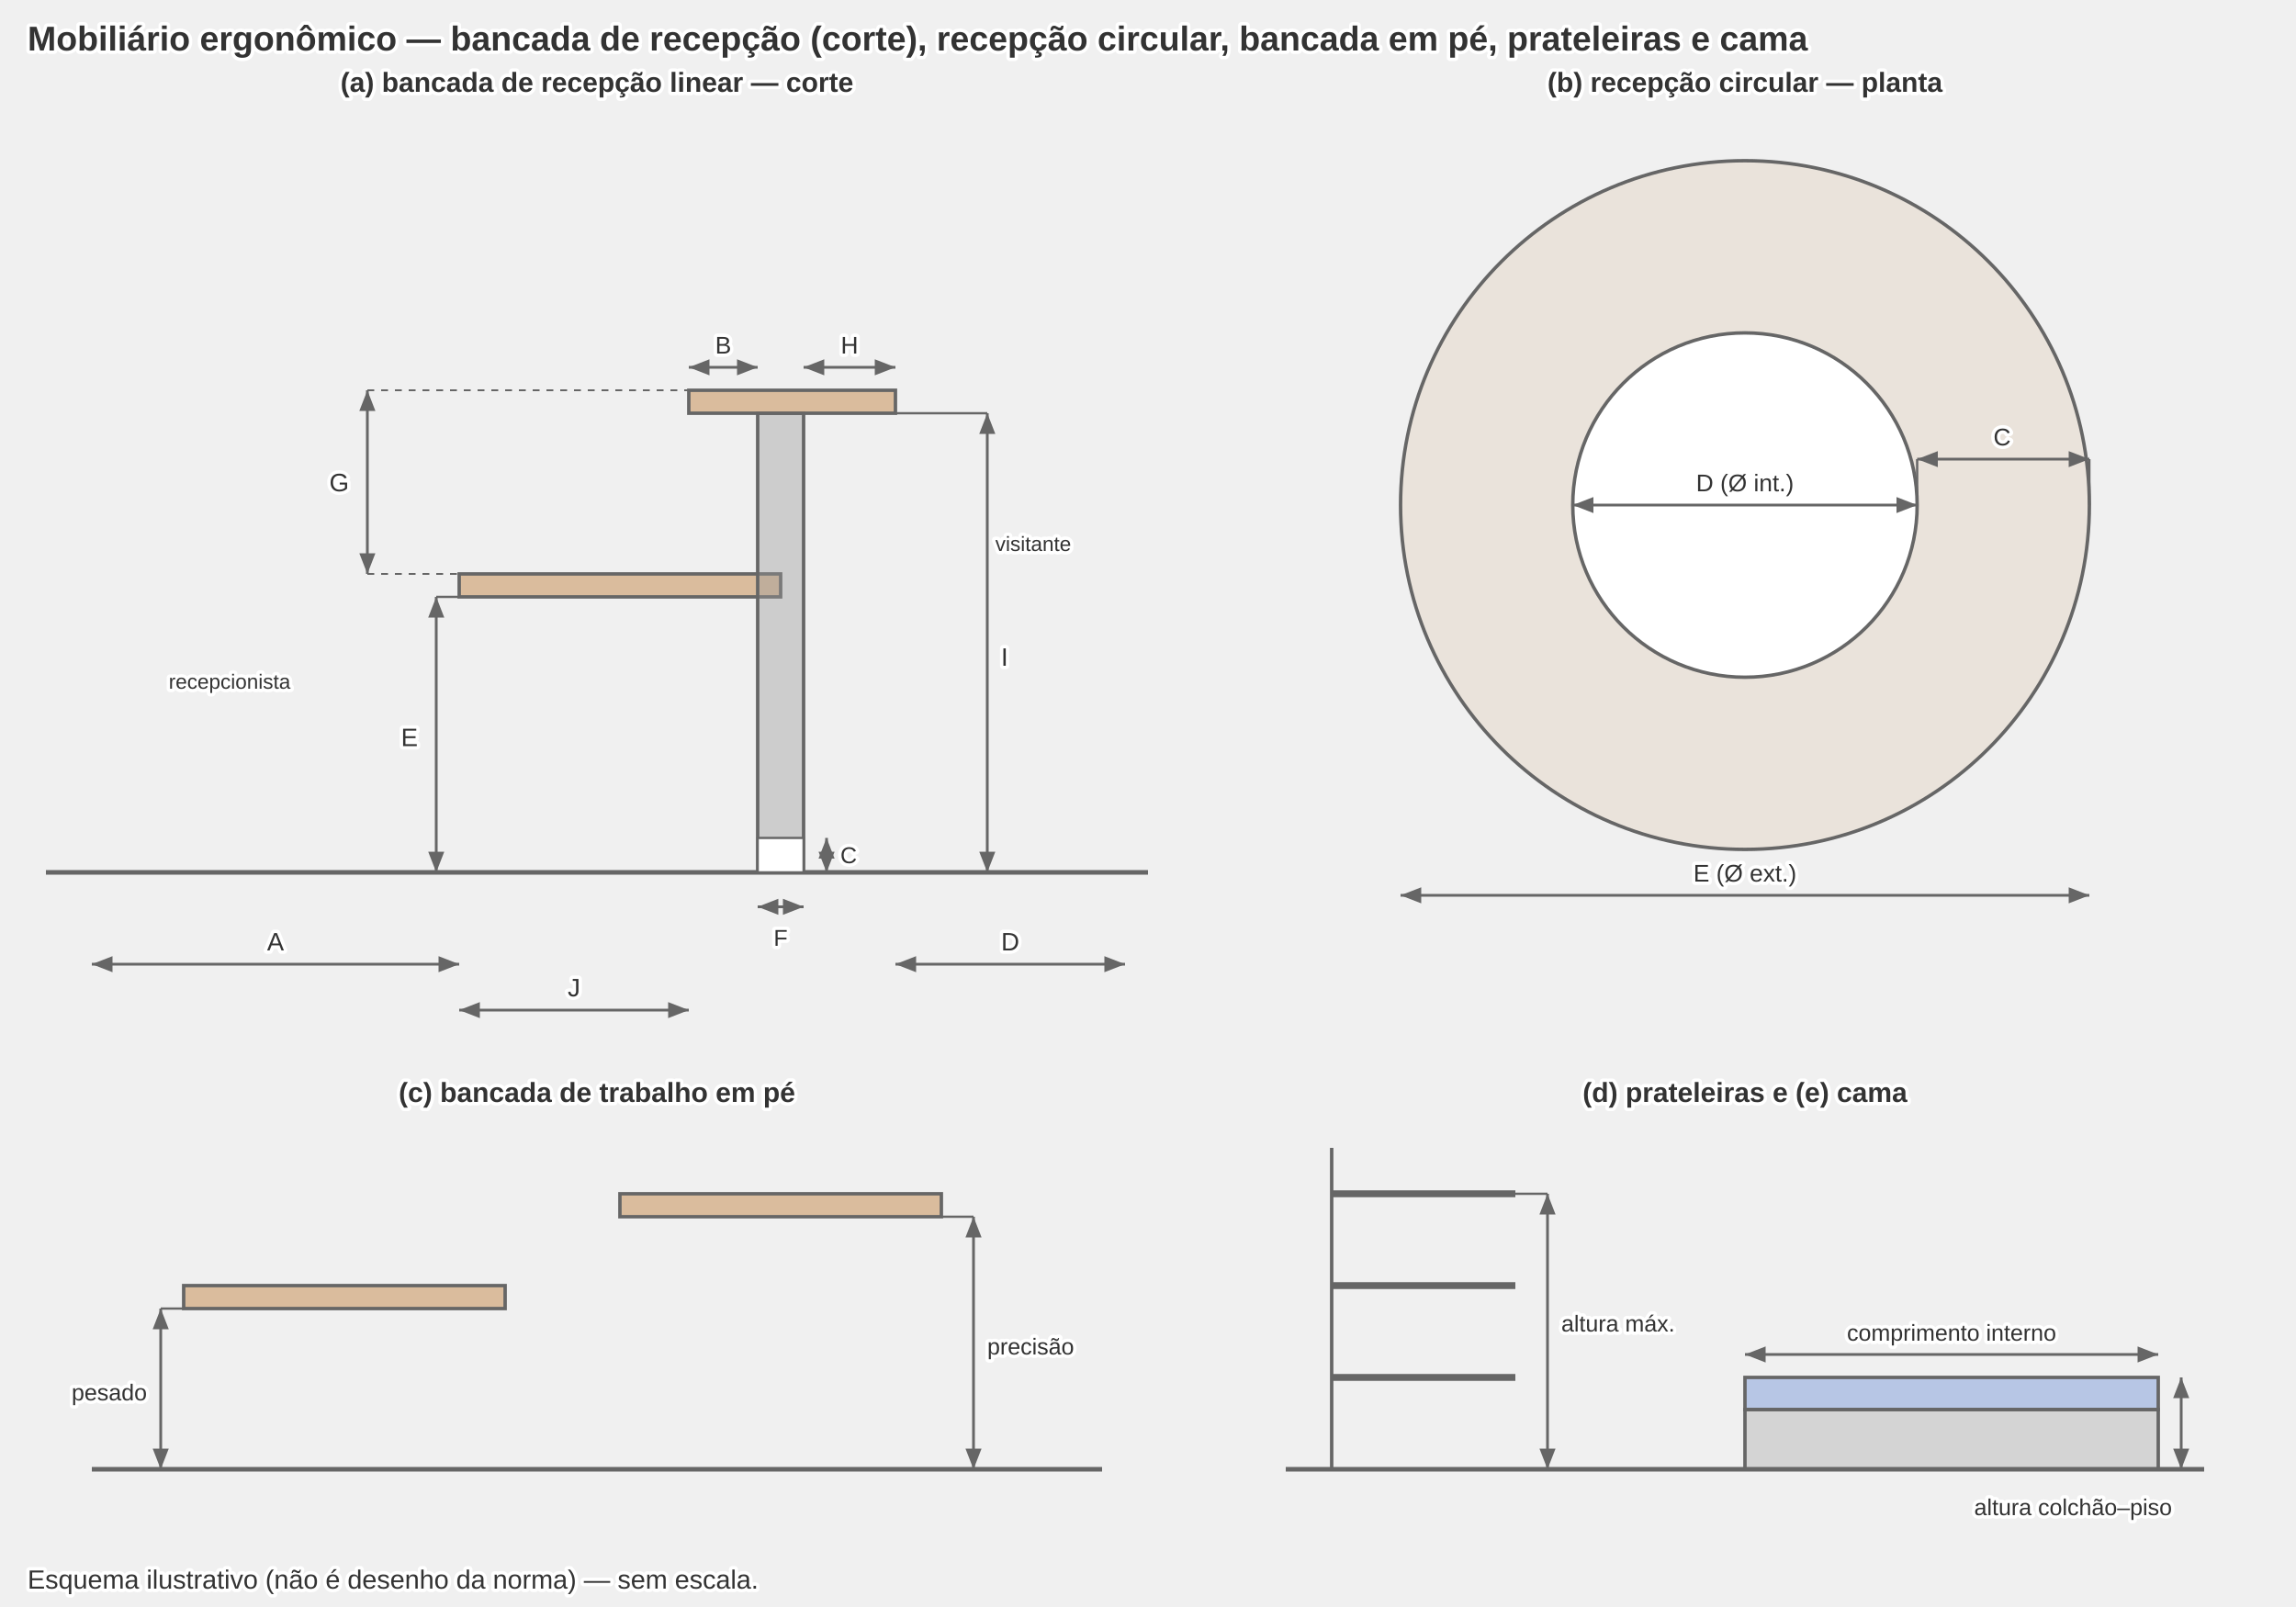
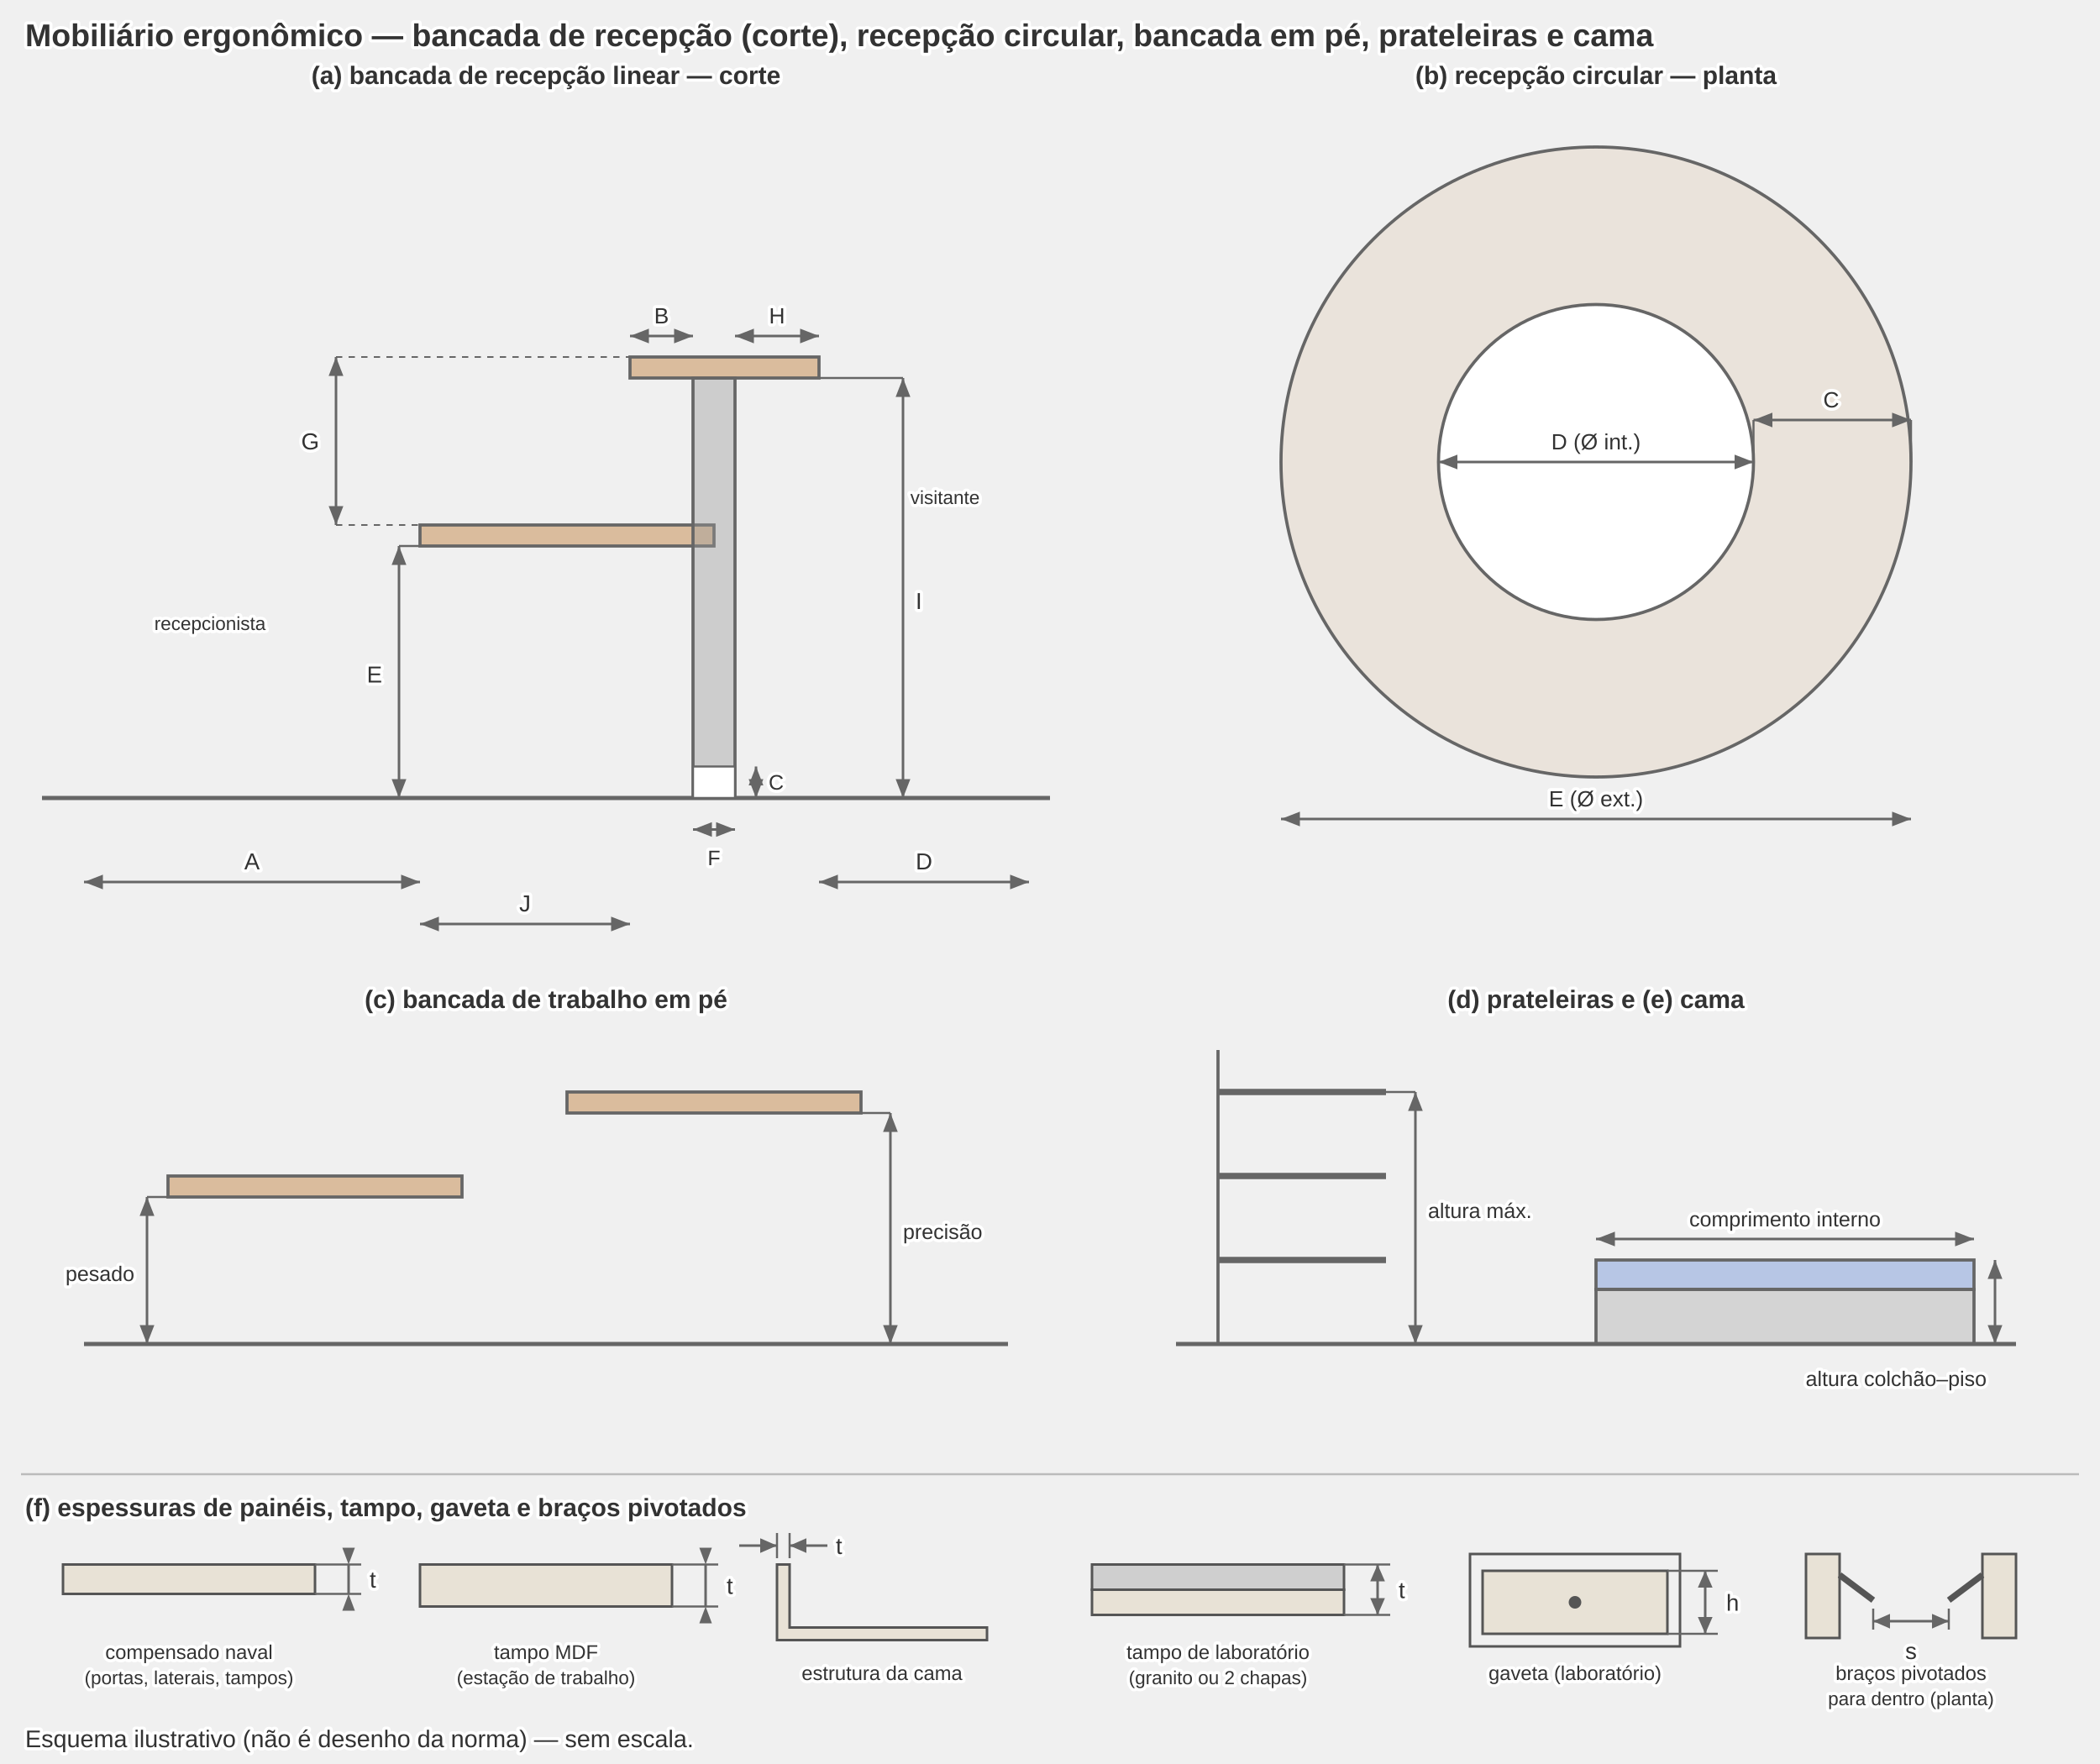
- <svg xmlns="http://www.w3.org/2000/svg" viewBox="0 0 1000 700" width="1000" height="700" role="img" aria-label="Mobiliário ergonômico — bancada de recepção (corte), recepção circular, bancada em pé, prateleiras e cama">
+ <svg xmlns="http://www.w3.org/2000/svg" viewBox="0 0 1000 840" width="1000" height="840" role="img" aria-label="Mobiliário ergonômico — bancada de recepção (corte), recepção circular, bancada em pé, prateleiras, cama e espessuras de painéis">
  <text x="12" y="22" text-anchor="start" font-size="15" font-weight="bold" font-family="Arial, Helvetica, sans-serif" fill="#333" stroke="#fff" stroke-width="3" paint-order="stroke" stroke-linejoin="round">Mobiliário ergonômico — bancada de recepção (corte), recepção circular, bancada em pé, prateleiras e cama</text>
  <text x="260" y="40" text-anchor="middle" font-size="12" font-weight="bold" font-family="Arial, Helvetica, sans-serif" fill="#333" stroke="#fff" stroke-width="3" paint-order="stroke" stroke-linejoin="round">(a) bancada de recepção linear — corte</text>
  <line x1="20" y1="380" x2="500" y2="380" stroke="#666" stroke-width="2" />
  <rect x="200" y="250" width="140" height="10" fill="#c96" fill-opacity="0.6" stroke="#666" stroke-width="1.5" />
  <rect x="330" y="180" width="20" height="200" fill="#999" fill-opacity="0.4" stroke="#666" stroke-width="1.5" />
  <rect x="300" y="170" width="90" height="10" fill="#c96" fill-opacity="0.6" stroke="#666" stroke-width="1.5" />
  <rect x="330" y="365" width="20" height="15" fill="#fff" fill-opacity="1" stroke="#666" stroke-width="1" />
  <g id="cota-e-altura-escrivaninha" class="cota">
    <line x1="200" y1="260" x2="190" y2="260" stroke="#666" stroke-width="1" />
    <line x1="200" y1="380" x2="190" y2="380" stroke="#666" stroke-width="1" />
    <line x1="190" y1="260" x2="190" y2="380" stroke="#666" stroke-width="1.2" />
    <polygon points="190.0,260.0 186.5,269.0 193.5,269.0" fill="#666" />
    <polygon points="190.0,380.0 193.5,371.0 186.5,371.0" fill="#666" />
    <text x="182" y="325" text-anchor="end" font-size="11" font-family="Arial, Helvetica, sans-serif" fill="#333" stroke="#fff" stroke-width="3" paint-order="stroke" stroke-linejoin="round">E</text>
  </g>
  <g id="cota-i-altura-suporte" class="cota">
    <line x1="390" y1="180" x2="430" y2="180" stroke="#666" stroke-width="1" />
    <line x1="390" y1="380" x2="430" y2="380" stroke="#666" stroke-width="1" />
    <line x1="430" y1="180" x2="430" y2="380" stroke="#666" stroke-width="1.2" />
    <polygon points="430.0,180.0 426.5,189.0 433.5,189.0" fill="#666" />
    <polygon points="430.0,380.0 433.5,371.0 426.5,371.0" fill="#666" />
    <text x="436" y="290" text-anchor="start" font-size="11" font-family="Arial, Helvetica, sans-serif" fill="#333" stroke="#fff" stroke-width="3" paint-order="stroke" stroke-linejoin="round">I</text>
  </g>
  <g id="cota-g-suporte-trabalho" class="cota">
    <line x1="160" y1="170" x2="160" y2="170" stroke="#666" stroke-width="1" />
    <line x1="160" y1="250" x2="160" y2="250" stroke="#666" stroke-width="1" />
    <line x1="160" y1="170" x2="160" y2="250" stroke="#666" stroke-width="1.2" />
    <polygon points="160.0,170.0 156.5,179.0 163.5,179.0" fill="#666" />
    <polygon points="160.0,250.0 163.5,241.0 156.5,241.0" fill="#666" />
    <text x="152" y="214" text-anchor="end" font-size="11" font-family="Arial, Helvetica, sans-serif" fill="#333" stroke="#fff" stroke-width="3" paint-order="stroke" stroke-linejoin="round">G</text>
  </g>
  <line x1="160" y1="170" x2="300" y2="170" stroke="#666" stroke-width="0.8" stroke-dasharray="3 3" />
  <line x1="160" y1="250" x2="200" y2="250" stroke="#666" stroke-width="0.8" stroke-dasharray="3 3" />
  <g id="cota-b-balanco-interno" class="cota">
    <line x1="300" y1="160" x2="300" y2="160" stroke="#666" stroke-width="1" />
    <line x1="330" y1="160" x2="330" y2="160" stroke="#666" stroke-width="1" />
    <line x1="300" y1="160" x2="330" y2="160" stroke="#666" stroke-width="1.2" />
    <polygon points="300.0,160.0 309.0,163.5 309.0,156.5" fill="#666" />
    <polygon points="330.0,160.0 321.0,156.5 321.0,163.5" fill="#666" />
    <text x="315" y="154" text-anchor="middle" font-size="10.5" font-family="Arial, Helvetica, sans-serif" fill="#333" stroke="#fff" stroke-width="3" paint-order="stroke" stroke-linejoin="round">B</text>
  </g>
  <g id="cota-h-balanco-externo" class="cota">
    <line x1="350" y1="160" x2="350" y2="160" stroke="#666" stroke-width="1" />
    <line x1="390" y1="160" x2="390" y2="160" stroke="#666" stroke-width="1" />
    <line x1="350" y1="160" x2="390" y2="160" stroke="#666" stroke-width="1.2" />
    <polygon points="350.0,160.0 359.0,163.5 359.0,156.5" fill="#666" />
    <polygon points="390.0,160.0 381.0,156.5 381.0,163.5" fill="#666" />
    <text x="370" y="154" text-anchor="middle" font-size="10.5" font-family="Arial, Helvetica, sans-serif" fill="#333" stroke="#fff" stroke-width="3" paint-order="stroke" stroke-linejoin="round">H</text>
  </g>
  <g id="cota-c-recuo-altura" class="cota">
    <line x1="360" y1="365" x2="360" y2="365" stroke="#666" stroke-width="1" />
    <line x1="360" y1="380" x2="360" y2="380" stroke="#666" stroke-width="1" />
    <line x1="360" y1="365" x2="360" y2="380" stroke="#666" stroke-width="1.2" />
    <polygon points="360.0,365.0 356.5,374.0 363.5,374.0" fill="#666" />
    <polygon points="360.0,380.0 363.5,371.0 356.5,371.0" fill="#666" />
    <text x="366" y="376" text-anchor="start" font-size="10" font-family="Arial, Helvetica, sans-serif" fill="#333" stroke="#fff" stroke-width="3" paint-order="stroke" stroke-linejoin="round">C</text>
  </g>
  <g id="cota-f-recuo-profundidade" class="cota">
    <line x1="330" y1="395" x2="330" y2="395" stroke="#666" stroke-width="1" />
    <line x1="350" y1="395" x2="350" y2="395" stroke="#666" stroke-width="1" />
    <line x1="330" y1="395" x2="350" y2="395" stroke="#666" stroke-width="1.2" />
    <polygon points="330.0,395.0 339.0,398.5 339.0,391.5" fill="#666" />
    <polygon points="350.0,395.0 341.0,391.5 341.0,398.5" fill="#666" />
    <text x="340" y="412" text-anchor="middle" font-size="10" font-family="Arial, Helvetica, sans-serif" fill="#333" stroke="#fff" stroke-width="3" paint-order="stroke" stroke-linejoin="round">F</text>
  </g>
  <g id="cota-a-movimentacao-cadeira" class="cota">
    <line x1="40" y1="420" x2="40" y2="420" stroke="#666" stroke-width="1" />
    <line x1="200" y1="420" x2="200" y2="420" stroke="#666" stroke-width="1" />
    <line x1="40" y1="420" x2="200" y2="420" stroke="#666" stroke-width="1.2" />
    <polygon points="40.0,420.0 49.0,423.5 49.0,416.5" fill="#666" />
    <polygon points="200.0,420.0 191.0,416.5 191.0,423.5" fill="#666" />
    <text x="120" y="414" text-anchor="middle" font-size="11" font-family="Arial, Helvetica, sans-serif" fill="#333" stroke="#fff" stroke-width="3" paint-order="stroke" stroke-linejoin="round">A</text>
  </g>
  <g id="cota-j-area-livre" class="cota">
    <line x1="200" y1="440" x2="200" y2="440" stroke="#666" stroke-width="1" />
    <line x1="300" y1="440" x2="300" y2="440" stroke="#666" stroke-width="1" />
    <line x1="200" y1="440" x2="300" y2="440" stroke="#666" stroke-width="1.2" />
    <polygon points="200.0,440.0 209.0,443.5 209.0,436.5" fill="#666" />
    <polygon points="300.0,440.0 291.0,436.5 291.0,443.5" fill="#666" />
    <text x="250" y="434" text-anchor="middle" font-size="11" font-family="Arial, Helvetica, sans-serif" fill="#333" stroke="#fff" stroke-width="3" paint-order="stroke" stroke-linejoin="round">J</text>
  </g>
  <g id="cota-d-espaco-em-pe" class="cota">
    <line x1="390" y1="420" x2="390" y2="420" stroke="#666" stroke-width="1" />
    <line x1="490" y1="420" x2="490" y2="420" stroke="#666" stroke-width="1" />
    <line x1="390" y1="420" x2="490" y2="420" stroke="#666" stroke-width="1.2" />
    <polygon points="390.0,420.0 399.0,423.5 399.0,416.5" fill="#666" />
    <polygon points="490.0,420.0 481.0,416.5 481.0,423.5" fill="#666" />
    <text x="440" y="414" text-anchor="middle" font-size="11" font-family="Arial, Helvetica, sans-serif" fill="#333" stroke="#fff" stroke-width="3" paint-order="stroke" stroke-linejoin="round">D</text>
  </g>
  <text x="100" y="300" text-anchor="middle" font-size="9" font-family="Arial, Helvetica, sans-serif" fill="#333" stroke="#fff" stroke-width="3" paint-order="stroke" stroke-linejoin="round">recepcionista</text>
  <text x="450" y="240" text-anchor="middle" font-size="9" font-family="Arial, Helvetica, sans-serif" fill="#333" stroke="#fff" stroke-width="3" paint-order="stroke" stroke-linejoin="round">visitante</text>
  <text x="760" y="40" text-anchor="middle" font-size="12" font-weight="bold" font-family="Arial, Helvetica, sans-serif" fill="#333" stroke="#fff" stroke-width="3" paint-order="stroke" stroke-linejoin="round">(b) recepção circular — planta</text>
  <circle cx="760" cy="220" r="150" fill="#c96" fill-opacity="0.15" stroke="#666" stroke-width="1.5" />
  <circle cx="760" cy="220" r="75" fill="#fff" fill-opacity="1" stroke="#666" stroke-width="1.5" />
  <g id="cota-d-diametro-interno" class="cota">
    <line x1="685" y1="220" x2="685" y2="220" stroke="#666" stroke-width="1" />
    <line x1="835" y1="220" x2="835" y2="220" stroke="#666" stroke-width="1" />
    <line x1="685" y1="220" x2="835" y2="220" stroke="#666" stroke-width="1.2" />
    <polygon points="685.0,220.0 694.0,223.5 694.0,216.5" fill="#666" />
    <polygon points="835.0,220.0 826.0,216.5 826.0,223.5" fill="#666" />
    <text x="760" y="214" text-anchor="middle" font-size="10.5" font-family="Arial, Helvetica, sans-serif" fill="#333" stroke="#fff" stroke-width="3" paint-order="stroke" stroke-linejoin="round">D (Ø int.)</text>
  </g>
  <g id="cota-e-diametro-externo" class="cota">
    <line x1="610" y1="390" x2="610" y2="390" stroke="#666" stroke-width="1" />
    <line x1="910" y1="390" x2="910" y2="390" stroke="#666" stroke-width="1" />
    <line x1="610" y1="390" x2="910" y2="390" stroke="#666" stroke-width="1.2" />
    <polygon points="610.0,390.0 619.0,393.5 619.0,386.5" fill="#666" />
    <polygon points="910.0,390.0 901.0,386.5 901.0,393.5" fill="#666" />
    <text x="760" y="384" text-anchor="middle" font-size="10.5" font-family="Arial, Helvetica, sans-serif" fill="#333" stroke="#fff" stroke-width="3" paint-order="stroke" stroke-linejoin="round">E (Ø ext.)</text>
  </g>
  <g id="cota-c-profundidade-tampo" class="cota">
    <line x1="835" y1="220" x2="835" y2="200" stroke="#666" stroke-width="1" />
    <line x1="910" y1="220" x2="910" y2="200" stroke="#666" stroke-width="1" />
    <line x1="835" y1="200" x2="910" y2="200" stroke="#666" stroke-width="1.2" />
    <polygon points="835.0,200.0 844.0,203.5 844.0,196.5" fill="#666" />
    <polygon points="910.0,200.0 901.0,196.5 901.0,203.5" fill="#666" />
    <text x="872" y="194" text-anchor="middle" font-size="10.5" font-family="Arial, Helvetica, sans-serif" fill="#333" stroke="#fff" stroke-width="3" paint-order="stroke" stroke-linejoin="round">C</text>
  </g>
  <text x="260" y="480" text-anchor="middle" font-size="12" font-weight="bold" font-family="Arial, Helvetica, sans-serif" fill="#333" stroke="#fff" stroke-width="3" paint-order="stroke" stroke-linejoin="round">(c) bancada de trabalho em pé</text>
  <line x1="40" y1="640" x2="480" y2="640" stroke="#666" stroke-width="2" />
  <rect x="80" y="560" width="140" height="10" fill="#c96" fill-opacity="0.6" stroke="#666" stroke-width="1.5" />
  <rect x="270" y="520" width="140" height="10" fill="#c96" fill-opacity="0.6" stroke="#666" stroke-width="1.5" />
  <g id="cota-bancada-pesada" class="cota">
    <line x1="80" y1="570" x2="70" y2="570" stroke="#666" stroke-width="1" />
    <line x1="80" y1="640" x2="70" y2="640" stroke="#666" stroke-width="1" />
    <line x1="70" y1="570" x2="70" y2="640" stroke="#666" stroke-width="1.2" />
    <polygon points="70.0,570.0 66.5,579.0 73.5,579.0" fill="#666" />
    <polygon points="70.0,640.0 73.5,631.0 66.5,631.0" fill="#666" />
    <text x="64" y="610" text-anchor="end" font-size="10" font-family="Arial, Helvetica, sans-serif" fill="#333" stroke="#fff" stroke-width="3" paint-order="stroke" stroke-linejoin="round">pesado</text>
  </g>
  <g id="cota-bancada-precisao" class="cota">
    <line x1="410" y1="530" x2="424" y2="530" stroke="#666" stroke-width="1" />
    <line x1="410" y1="640" x2="424" y2="640" stroke="#666" stroke-width="1" />
    <line x1="424" y1="530" x2="424" y2="640" stroke="#666" stroke-width="1.2" />
    <polygon points="424.0,530.0 420.5,539.0 427.5,539.0" fill="#666" />
    <polygon points="424.0,640.0 427.5,631.0 420.5,631.0" fill="#666" />
    <text x="430" y="590" text-anchor="start" font-size="10" font-family="Arial, Helvetica, sans-serif" fill="#333" stroke="#fff" stroke-width="3" paint-order="stroke" stroke-linejoin="round">precisão</text>
  </g>
  <text x="760" y="480" text-anchor="middle" font-size="12" font-weight="bold" font-family="Arial, Helvetica, sans-serif" fill="#333" stroke="#fff" stroke-width="3" paint-order="stroke" stroke-linejoin="round">(d) prateleiras e (e) cama</text>
  <line x1="560" y1="640" x2="960" y2="640" stroke="#666" stroke-width="2" />
  <line x1="580" y1="500" x2="580" y2="640" stroke="#666" stroke-width="1.5" />
  <line x1="580" y1="520" x2="660" y2="520" stroke="#666" stroke-width="3" />
  <line x1="580" y1="560" x2="660" y2="560" stroke="#666" stroke-width="3" />
  <line x1="580" y1="600" x2="660" y2="600" stroke="#666" stroke-width="3" />
  <g id="cota-prateleira-altura" class="cota">
    <line x1="660" y1="520" x2="674" y2="520" stroke="#666" stroke-width="1" />
    <line x1="660" y1="640" x2="674" y2="640" stroke="#666" stroke-width="1" />
    <line x1="674" y1="520" x2="674" y2="640" stroke="#666" stroke-width="1.2" />
    <polygon points="674.0,520.0 670.5,529.0 677.5,529.0" fill="#666" />
    <polygon points="674.0,640.0 677.5,631.0 670.5,631.0" fill="#666" />
    <text x="680" y="580" text-anchor="start" font-size="10" font-family="Arial, Helvetica, sans-serif" fill="#333" stroke="#fff" stroke-width="3" paint-order="stroke" stroke-linejoin="round">altura máx.</text>
  </g>
  <rect x="760" y="600" width="180" height="14" fill="#36c" fill-opacity="0.3" stroke="#666" stroke-width="1.5" />
  <rect x="760" y="614" width="180" height="26" fill="#666" fill-opacity="0.2" stroke="#666" stroke-width="1.5" />
  <g id="cota-cama-comprimento" class="cota">
    <line x1="760" y1="590" x2="760" y2="590" stroke="#666" stroke-width="1" />
    <line x1="940" y1="590" x2="940" y2="590" stroke="#666" stroke-width="1" />
    <line x1="760" y1="590" x2="940" y2="590" stroke="#666" stroke-width="1.2" />
    <polygon points="760.0,590.0 769.0,593.5 769.0,586.5" fill="#666" />
    <polygon points="940.0,590.0 931.0,586.5 931.0,593.5" fill="#666" />
    <text x="850" y="584" text-anchor="middle" font-size="10" font-family="Arial, Helvetica, sans-serif" fill="#333" stroke="#fff" stroke-width="3" paint-order="stroke" stroke-linejoin="round">comprimento interno</text>
  </g>
  <g id="cota-cama-altura" class="cota">
    <line x1="950" y1="600" x2="950" y2="600" stroke="#666" stroke-width="1" />
    <line x1="950" y1="640" x2="950" y2="640" stroke="#666" stroke-width="1" />
    <line x1="950" y1="600" x2="950" y2="640" stroke="#666" stroke-width="1.2" />
    <polygon points="950.0,600.0 946.5,609.0 953.5,609.0" fill="#666" />
    <polygon points="950.0,640.0 953.5,631.0 946.5,631.0" fill="#666" />
    <text x="946" y="660" text-anchor="end" font-size="10" font-family="Arial, Helvetica, sans-serif" fill="#333" stroke="#fff" stroke-width="3" paint-order="stroke" stroke-linejoin="round">altura colchão–piso</text>
  </g>
-   <text x="12" y="692" text-anchor="start" font-size="11.5" font-family="Arial, Helvetica, sans-serif" fill="#333" stroke="#fff" stroke-width="3" paint-order="stroke" stroke-linejoin="round">Esquema ilustrativo (não é desenho da norma) — sem escala.</text>
+   <line x1="10" y1="702" x2="990" y2="702" stroke="#bbb" stroke-width="1" />
+   <text x="12" y="722" text-anchor="start" font-size="12" font-weight="bold" font-family="Arial, Helvetica, sans-serif" fill="#333" stroke="#fff" stroke-width="3" paint-order="stroke" stroke-linejoin="round">(f) espessuras de painéis, tampo, gaveta e braços pivotados</text>
+   <rect x="30" y="745" width="120" height="14" fill="#e8e2d6" stroke="#555" stroke-width="1.2" />
+   <text x="90" y="790" text-anchor="middle" font-size="9.5" font-family="Arial, Helvetica, sans-serif" fill="#333" stroke="#fff" stroke-width="3" paint-order="stroke" stroke-linejoin="round">compensado naval</text>
+   <text x="90" y="802" text-anchor="middle" font-size="9" font-family="Arial, Helvetica, sans-serif" fill="#333" stroke="#fff" stroke-width="3" paint-order="stroke" stroke-linejoin="round">(portas, laterais, tampos)</text>
+   <g id="cota-espessura-painel" class="cota">
+     <line x1="150" y1="745" x2="172" y2="745" stroke="#666" stroke-width="1" />
+     <line x1="150" y1="759" x2="172" y2="759" stroke="#666" stroke-width="1" />
+     <line x1="166" y1="745" x2="166" y2="759" stroke="#666" stroke-width="1.2" />
+     <polygon points="166,745 163,737 169,737" fill="#666" />
+     <polygon points="166,759 163,767 169,767" fill="#666" />
+     <text x="176" y="756" text-anchor="start" font-size="11" font-family="Arial, Helvetica, sans-serif" fill="#333" stroke="#fff" stroke-width="3" paint-order="stroke" stroke-linejoin="round">t</text>
+   </g>
+   <rect x="200" y="745" width="120" height="20" fill="#e8e2d6" stroke="#555" stroke-width="1.2" />
+   <text x="260" y="790" text-anchor="middle" font-size="9.5" font-family="Arial, Helvetica, sans-serif" fill="#333" stroke="#fff" stroke-width="3" paint-order="stroke" stroke-linejoin="round">tampo MDF</text>
+   <text x="260" y="802" text-anchor="middle" font-size="9" font-family="Arial, Helvetica, sans-serif" fill="#333" stroke="#fff" stroke-width="3" paint-order="stroke" stroke-linejoin="round">(estação de trabalho)</text>
+   <g id="cota-espessura-mdf" class="cota">
+     <line x1="320" y1="745" x2="342" y2="745" stroke="#666" stroke-width="1" />
+     <line x1="320" y1="765" x2="342" y2="765" stroke="#666" stroke-width="1" />
+     <line x1="336" y1="745" x2="336" y2="765" stroke="#666" stroke-width="1.2" />
+     <polygon points="336,745 333,737 339,737" fill="#666" />
+     <polygon points="336,765 333,773 339,773" fill="#666" />
+     <text x="346" y="759" text-anchor="start" font-size="11" font-family="Arial, Helvetica, sans-serif" fill="#333" stroke="#fff" stroke-width="3" paint-order="stroke" stroke-linejoin="round">t</text>
+   </g>
+   <path d="M370,745 L376,745 L376,775 L470,775 L470,781 L370,781 Z" fill="#e8e2d6" stroke="#555" stroke-width="1.2" />
+   <text x="420" y="800" text-anchor="middle" font-size="9.5" font-family="Arial, Helvetica, sans-serif" fill="#333" stroke="#fff" stroke-width="3" paint-order="stroke" stroke-linejoin="round">estrutura da cama</text>
+   <g id="cota-espessura-estrutura-cama" class="cota">
+     <line x1="370" y1="742" x2="370" y2="730" stroke="#666" stroke-width="1" />
+     <line x1="376" y1="742" x2="376" y2="730" stroke="#666" stroke-width="1" />
+     <line x1="352" y1="736" x2="370" y2="736" stroke="#666" stroke-width="1.2" />
+     <polygon points="370,736 362,732.5 362,739.5" fill="#666" />
+     <line x1="376" y1="736" x2="394" y2="736" stroke="#666" stroke-width="1.2" />
+     <polygon points="376,736 384,732.5 384,739.5" fill="#666" />
+     <text x="398" y="740" text-anchor="start" font-size="11" font-family="Arial, Helvetica, sans-serif" fill="#333" stroke="#fff" stroke-width="3" paint-order="stroke" stroke-linejoin="round">t</text>
+   </g>
+   <rect x="520" y="745" width="120" height="12" fill="#cfcfcf" stroke="#555" stroke-width="1.2" />
+   <rect x="520" y="757" width="120" height="12" fill="#e8e2d6" stroke="#555" stroke-width="1.2" />
+   <text x="580" y="790" text-anchor="middle" font-size="9.5" font-family="Arial, Helvetica, sans-serif" fill="#333" stroke="#fff" stroke-width="3" paint-order="stroke" stroke-linejoin="round">tampo de laboratório</text>
+   <text x="580" y="802" text-anchor="middle" font-size="9" font-family="Arial, Helvetica, sans-serif" fill="#333" stroke="#fff" stroke-width="3" paint-order="stroke" stroke-linejoin="round">(granito ou 2 chapas)</text>
+   <g id="cota-tampo-laboratorio" class="cota">
+     <line x1="640" y1="745" x2="662" y2="745" stroke="#666" stroke-width="1" />
+     <line x1="640" y1="769" x2="662" y2="769" stroke="#666" stroke-width="1" />
+     <line x1="656" y1="745" x2="656" y2="769" stroke="#666" stroke-width="1.2" />
+     <polygon points="656,745 652.5,753 659.5,753" fill="#666" />
+     <polygon points="656,769 652.5,761 659.5,761" fill="#666" />
+     <text x="666" y="761" text-anchor="start" font-size="11" font-family="Arial, Helvetica, sans-serif" fill="#333" stroke="#fff" stroke-width="3" paint-order="stroke" stroke-linejoin="round">t</text>
+   </g>
+   <rect x="700" y="740" width="100" height="44" fill="none" stroke="#555" stroke-width="1.2" />
+   <rect x="706" y="748" width="88" height="30" fill="#e8e2d6" stroke="#555" stroke-width="1.2" />
+   <circle cx="750" cy="763" r="3" fill="#555" />
+   <text x="750" y="800" text-anchor="middle" font-size="9.5" font-family="Arial, Helvetica, sans-serif" fill="#333" stroke="#fff" stroke-width="3" paint-order="stroke" stroke-linejoin="round">gaveta (laboratório)</text>
+   <g id="cota-gaveta-altura" class="cota">
+     <line x1="794" y1="748" x2="818" y2="748" stroke="#666" stroke-width="1" />
+     <line x1="794" y1="778" x2="818" y2="778" stroke="#666" stroke-width="1" />
+     <line x1="812" y1="748" x2="812" y2="778" stroke="#666" stroke-width="1.2" />
+     <polygon points="812,748 808.5,756 815.5,756" fill="#666" />
+     <polygon points="812,778 808.5,770 815.5,770" fill="#666" />
+     <text x="822" y="767" text-anchor="start" font-size="11" font-family="Arial, Helvetica, sans-serif" fill="#333" stroke="#fff" stroke-width="3" paint-order="stroke" stroke-linejoin="round">h</text>
+   </g>
+   <rect x="860" y="740" width="16" height="40" fill="#e8e2d6" stroke="#555" stroke-width="1.2" />
+   <rect x="944" y="740" width="16" height="40" fill="#e8e2d6" stroke="#555" stroke-width="1.2" />
+   <path d="M876,750 L892,762" stroke="#555" stroke-width="3" />
+   <path d="M944,750 L928,762" stroke="#555" stroke-width="3" />
+   <text x="910" y="800" text-anchor="middle" font-size="9.5" font-family="Arial, Helvetica, sans-serif" fill="#333" stroke="#fff" stroke-width="3" paint-order="stroke" stroke-linejoin="round">braços pivotados</text>
+   <text x="910" y="812" text-anchor="middle" font-size="9" font-family="Arial, Helvetica, sans-serif" fill="#333" stroke="#fff" stroke-width="3" paint-order="stroke" stroke-linejoin="round">para dentro (planta)</text>
+   <g id="cota-bracos-distancia" class="cota">
+     <line x1="892" y1="766" x2="892" y2="776" stroke="#666" stroke-width="1" />
+     <line x1="928" y1="766" x2="928" y2="776" stroke="#666" stroke-width="1" />
+     <line x1="892" y1="772" x2="928" y2="772" stroke="#666" stroke-width="1.2" />
+     <polygon points="892,772 900,768.5 900,775.5" fill="#666" />
+     <polygon points="928,772 920,768.5 920,775.5" fill="#666" />
+     <text x="910" y="790" text-anchor="middle" font-size="11" font-family="Arial, Helvetica, sans-serif" fill="#333" stroke="#fff" stroke-width="3" paint-order="stroke" stroke-linejoin="round">s</text>
+   </g>
+   <text x="12" y="832" text-anchor="start" font-size="11.5" font-family="Arial, Helvetica, sans-serif" fill="#333" stroke="#fff" stroke-width="3" paint-order="stroke" stroke-linejoin="round">Esquema ilustrativo (não é desenho da norma) — sem escala.</text>
</svg>
